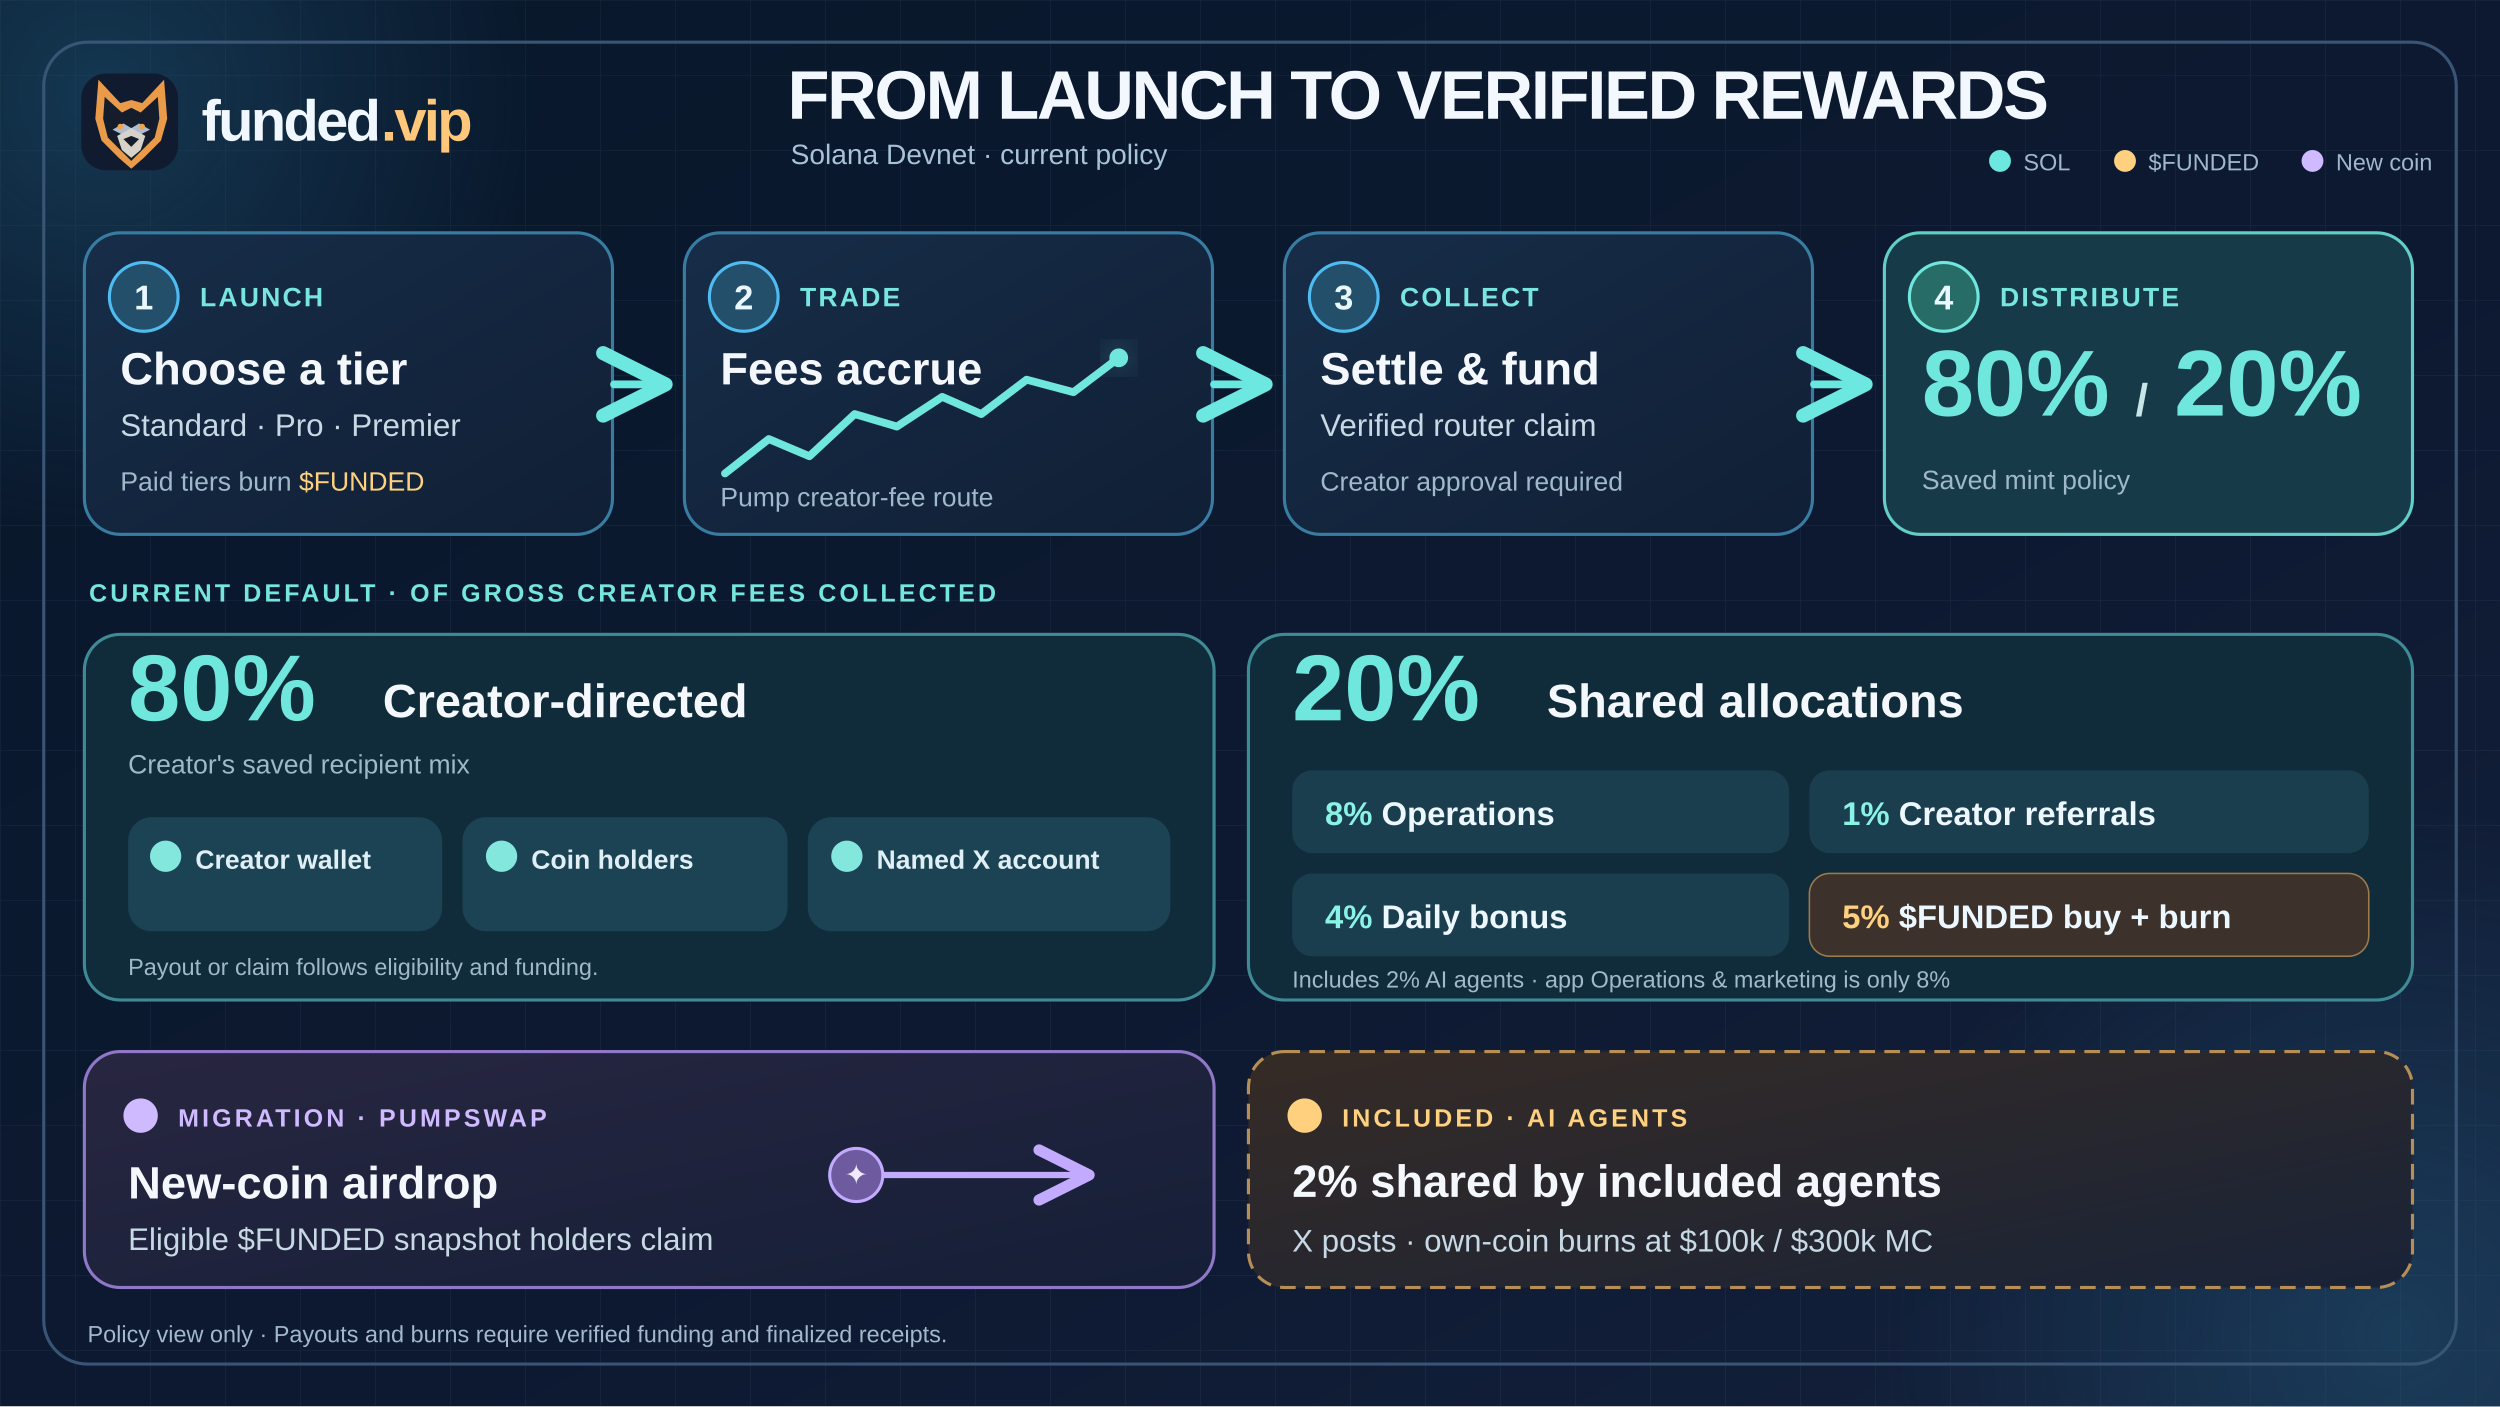
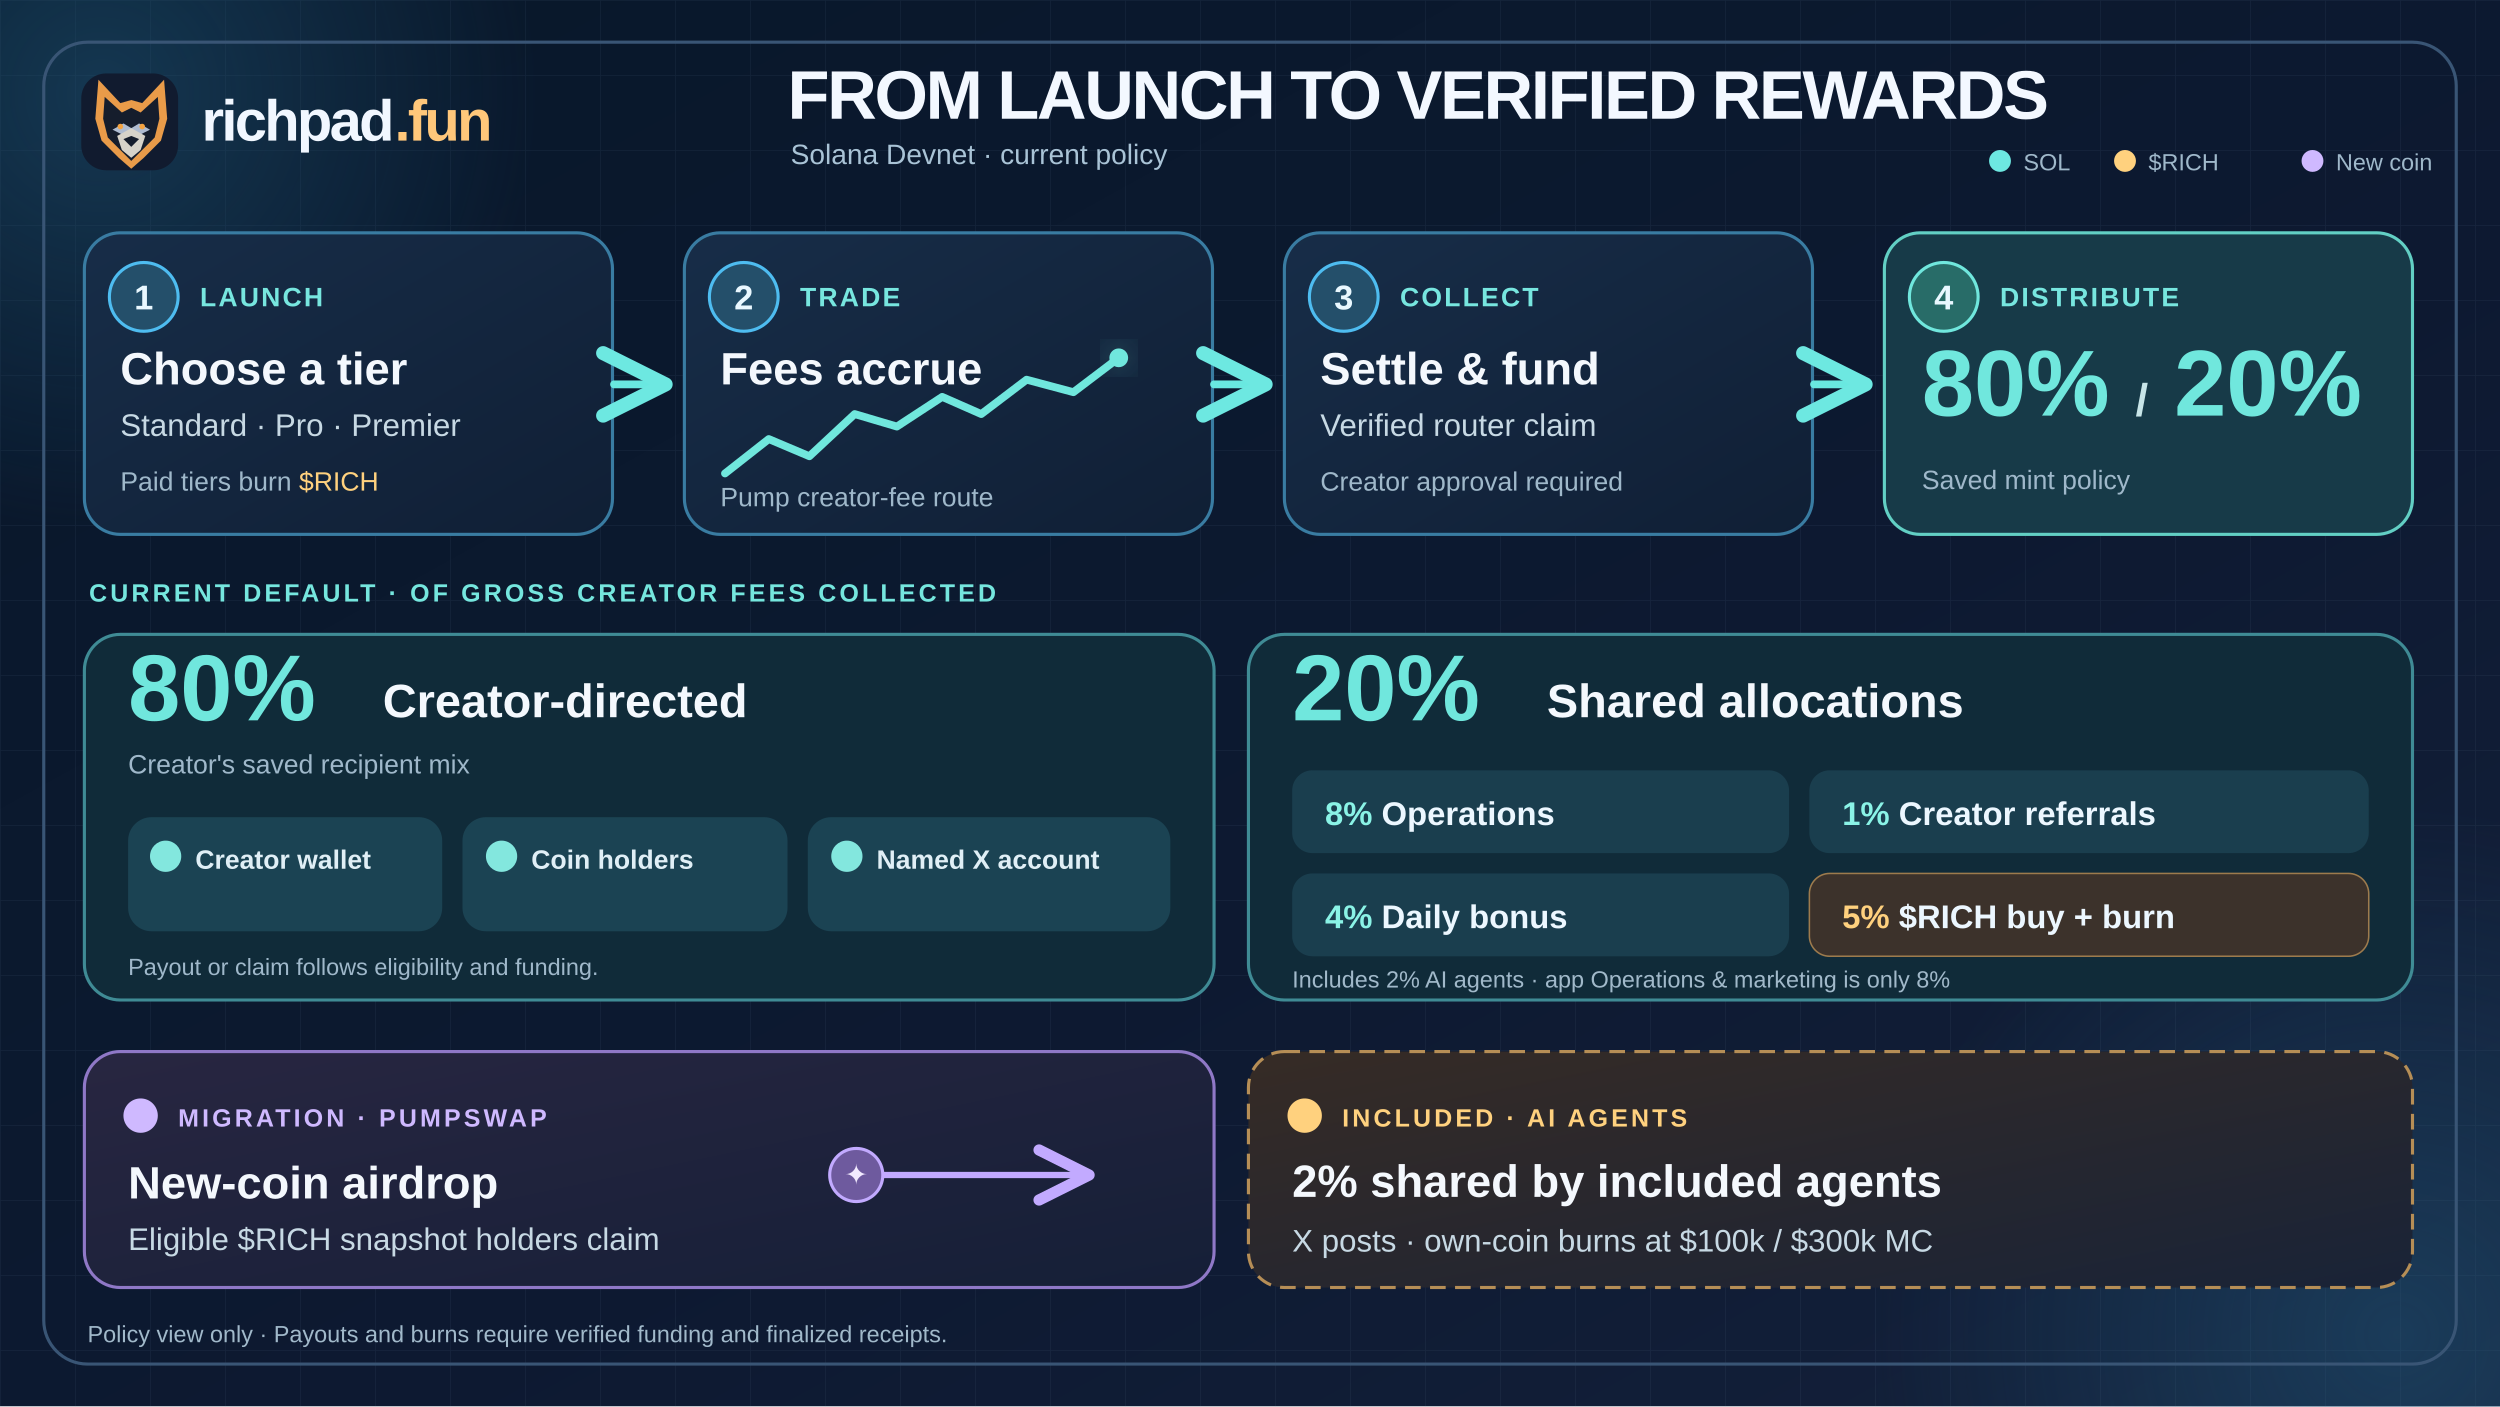
<svg xmlns="http://www.w3.org/2000/svg" width="1600" height="900" viewBox="0 0 1600 900" role="img" aria-labelledby="title description">
  <defs>
    <linearGradient id="bg" x1="0" y1="0" x2="1" y2="1">
      <stop stop-color="#08182a" />
      <stop offset=".58" stop-color="#0d1931" />
      <stop offset="1" stop-color="#14213b" />
    </linearGradient>
    <radialGradient id="orb">
      <stop stop-color="#235d80" stop-opacity=".45" />
      <stop offset="1" stop-color="#235d80" stop-opacity="0" />
    </radialGradient>
    <linearGradient id="card" x1="0" y1="0" x2="1" y2="1">
      <stop stop-color="#172d48" />
      <stop offset="1" stop-color="#101f35" />
    </linearGradient>
    <linearGradient id="goldCard" x1="0" y1="0" x2="1" y2="1">
      <stop stop-color="#362b25" />
      <stop offset="1" stop-color="#192337" />
    </linearGradient>
    <linearGradient id="violetCard" x1="0" y1="0" x2="1" y2="1">
      <stop stop-color="#282641" />
      <stop offset="1" stop-color="#151f37" />
    </linearGradient>
    <pattern id="grid" width="48" height="48" patternUnits="userSpaceOnUse">
      <path d="M48 0H0V48" fill="none" stroke="#7e9fc0" stroke-opacity=".09" />
    </pattern>
    <filter id="softGlow" x="-50%" y="-50%" width="200%" height="200%">
      <feGaussianBlur stdDeviation="13" result="b" />
      <feMerge>
        <feMergeNode in="b" />
        <feMergeNode in="SourceGraphic" />
      </feMerge>
    </filter>
    <marker id="arrow" viewBox="0 0 10 10" refX="9" refY="5" markerWidth="10" markerHeight="10" orient="auto">
      <path d="M1 1 9 5 1 9" fill="none" stroke="#6de8e1" stroke-width="1.8" stroke-linecap="round" stroke-linejoin="round" />
    </marker>
    <marker id="purpleArrow" viewBox="0 0 10 10" refX="9" refY="5" markerWidth="10" markerHeight="10" orient="auto">
      <path d="M1 1 9 5 1 9" fill="none" stroke="#c2aaff" stroke-width="1.8" stroke-linecap="round" stroke-linejoin="round" />
    </marker>
  </defs>
  <style>
    text{font-family:Arial,Helvetica,sans-serif}.brand{font-size:37px;font-weight:900;letter-spacing:-1.7px;fill:#f1f7ff}.heading{font-size:44px;font-weight:900;letter-spacing:-1.5px;fill:#f3f8ff}.sub{font-size:18px;fill:#a9c3d6}.over{font-size:16px;font-weight:900;letter-spacing:2px;fill:#75e6de}.step{font-size:17px;font-weight:900;letter-spacing:1.4px;fill:#77e6df}.cardTitle{font-size:29px;font-weight:900;fill:#f4f8fd}.body{font-size:20px;fill:#c7d9e4}.small{font-size:17px;fill:#9fb8ca}.tiny{font-size:15px;fill:#9fb8ca}.big{font-size:60px;font-weight:900;fill:#70e7dd}.sectionTitle{font-size:30px;font-weight:900;fill:#f4f8fd}.chip{font-size:21px;font-weight:800;fill:#ecf7ff}.chipSmall{font-size:17px;font-weight:700;fill:#e0eff6}.gold{fill:#ffd17e}.violet{fill:#cfb9ff}.footer{font-size:15px;fill:#a1b9ca}.line{fill:none;stroke:#69e8e0;stroke-width:5;stroke-linecap:round;stroke-linejoin:round;marker-end:url(#arrow)}.branch{fill:none;stroke:#69e8e0;stroke-width:4;stroke-linecap:round;stroke-linejoin:round;marker-end:url(#arrow)}
  </style>
  <rect width="1600" height="900" fill="url(#bg)" />
  <rect width="1600" height="900" fill="url(#grid)" />
  <circle cx="65" cy="60" r="280" fill="url(#orb)" />
  <circle cx="1535" cy="855" r="340" fill="url(#orb)" />
  <rect x="28" y="27" width="1544" height="846" rx="28" fill="none" stroke="#395575" stroke-width="2" />
  <g transform="translate(52 47)">
    <rect width="62" height="62" rx="16" fill="#111b2f" />
    <path d="M9 29 11 4 25 19 32 17 39 19 53 4 55 29 51 43 40 54 32 61 24 54 13 43Z" fill="#e99b49" />
    <path d="M14 29 15 15 26 25 32 22 38 25 49 15 50 29 47 41 38 50 32 56 26 50 17 41Z" fill="#151d2c" />
    <path d="M20 36 27 32 32 35 37 32 44 36 38 39 32 38 26 39Z" fill="#aebbd0" />
    <path d="M23 40 32 35 41 40 38 49 32 54 26 49Z" fill="#d7d3c9" />
    <path d="M27 42 32 40 37 42 32 47Z" fill="#151d2c" />
    <circle cx="25" cy="34" r="1.8" fill="#f4a340" />
    <circle cx="39" cy="34" r="1.8" fill="#f4a340" />
  </g>
-   <text x="129" y="90" class="brand">funded<tspan fill="#ffc77a">.vip</tspan>
+   <text x="129" y="90" class="brand">richpad<tspan fill="#ffc77a">.fun</tspan>
  </text>
  <text x="504" y="76" class="heading">FROM LAUNCH TO VERIFIED REWARDS</text>
  <text x="506" y="105" class="sub">Solana Devnet · current policy</text>
  <circle cx="1280" cy="103" r="7" fill="#6de8e1" />
  <text x="1295" y="109" class="tiny">SOL</text>
  <circle cx="1360" cy="103" r="7" fill="#ffd17e" />
-   <text x="1375" y="109" class="tiny">$FUNDED</text>
+   <text x="1375" y="109" class="tiny">$RICH</text>
  <circle cx="1480" cy="103" r="7" fill="#cfb9ff" />
  <text x="1495" y="109" class="tiny">New coin</text>
  <rect x="54" y="149" width="338" height="193" rx="23" fill="url(#card)" stroke="#397ca2" stroke-width="2" />
  <circle cx="92" cy="190" r="22" fill="#244f6a" stroke="#4ebcf0" stroke-width="2" />
  <text x="92" y="198" text-anchor="middle" font-size="22" font-weight="900" fill="#e9f8ff">1</text>
  <text x="128" y="196" class="step">LAUNCH</text>
  <text x="77" y="246" class="cardTitle">Choose a tier</text>
  <text x="77" y="279" class="body">Standard · Pro · Premier</text>
-   <text x="77" y="314" class="small">Paid tiers burn <tspan class="gold">$FUNDED</tspan>
+   <text x="77" y="314" class="small">Paid tiers burn <tspan class="gold">$RICH</tspan>
  </text>
  <rect x="438" y="149" width="338" height="193" rx="23" fill="url(#card)" stroke="#397ca2" stroke-width="2" />
  <circle cx="476" cy="190" r="22" fill="#244f6a" stroke="#4ebcf0" stroke-width="2" />
  <text x="476" y="198" text-anchor="middle" font-size="22" font-weight="900" fill="#e9f8ff">2</text>
  <text x="512" y="196" class="step">TRADE</text>
  <text x="461" y="246" class="cardTitle">Fees accrue</text>
  <path d="M464 303 492 281 518 292 547 265 574 273 603 254 628 265 657 243 687 251 716 229" fill="none" stroke="#70e7dd" stroke-width="5" stroke-linecap="round" stroke-linejoin="round" />
  <circle cx="716" cy="229" r="6" fill="#70e7dd" filter="url(#softGlow)" />
  <text x="461" y="324" class="small">Pump creator-fee route</text>
  <rect x="822" y="149" width="338" height="193" rx="23" fill="url(#card)" stroke="#397ca2" stroke-width="2" />
  <circle cx="860" cy="190" r="22" fill="#244f6a" stroke="#4ebcf0" stroke-width="2" />
  <text x="860" y="198" text-anchor="middle" font-size="22" font-weight="900" fill="#e9f8ff">3</text>
  <text x="896" y="196" class="step">COLLECT</text>
  <text x="845" y="246" class="cardTitle">Settle &amp; fund</text>
  <text x="845" y="279" class="body">Verified router claim</text>
  <text x="845" y="314" class="small">Creator approval required</text>
  <rect x="1206" y="149" width="338" height="193" rx="23" fill="#173a48" stroke="#62cfc4" stroke-width="2" />
  <circle cx="1244" cy="190" r="22" fill="#286c68" stroke="#70e7dd" stroke-width="2" />
  <text x="1244" y="198" text-anchor="middle" font-size="22" font-weight="900" fill="#e9f8ff">4</text>
  <text x="1280" y="196" class="step">DISTRIBUTE</text>
  <text x="1230" y="266" class="big">80% <tspan font-size="29" fill="#c8e5e8">/</tspan> 20%</text>
  <text x="1230" y="313" class="small">Saved mint policy</text>
  <path class="line" d="M393 246 H426" />
  <path class="line" d="M777 246 H810" />
  <path class="line" d="M1161 246 H1194" />
  <text x="57" y="385" class="over">CURRENT DEFAULT · OF GROSS CREATOR FEES COLLECTED</text>
  <rect x="54" y="406" width="723" height="234" rx="23" fill="#102b39" stroke="#3f8b95" stroke-width="2" />
  <text x="82" y="461" class="big">80%</text>
  <text x="245" y="459" class="sectionTitle">Creator-directed</text>
  <text x="82" y="495" class="small">Creator's saved recipient mix</text>
  <rect x="82" y="523" width="201" height="73" rx="15" fill="#1b4353" />
  <circle cx="106" cy="548" r="10" fill="#83e7de" />
  <text x="125" y="556" class="chipSmall">Creator wallet</text>
  <rect x="296" y="523" width="208" height="73" rx="15" fill="#1b4353" />
  <circle cx="321" cy="548" r="10" fill="#83e7de" />
  <text x="340" y="556" class="chipSmall">Coin holders</text>
  <rect x="517" y="523" width="232" height="73" rx="15" fill="#1b4353" />
  <circle cx="542" cy="548" r="10" fill="#83e7de" />
  <text x="561" y="556" class="chipSmall">Named X account</text>
  <text x="82" y="624" class="tiny">Payout or claim follows eligibility and funding.</text>
  <rect x="799" y="406" width="745" height="234" rx="23" fill="#102b39" stroke="#3f8b95" stroke-width="2" />
  <text x="827" y="461" class="big">20%</text>
  <text x="990" y="459" class="sectionTitle">Shared allocations</text>
  <rect x="827" y="493" width="318" height="53" rx="13" fill="#1a3e4e" />
  <text x="848" y="528" class="chip">
    <tspan fill="#8af3e6">8%</tspan> Operations</text>
  <rect x="1158" y="493" width="358" height="53" rx="13" fill="#1a3e4e" />
  <text x="1179" y="528" class="chip">
    <tspan fill="#8af3e6">1%</tspan> Creator referrals</text>
  <rect x="827" y="559" width="318" height="53" rx="13" fill="#1a3e4e" />
  <text x="848" y="594" class="chip">
    <tspan fill="#8af3e6">4%</tspan> Daily bonus</text>
  <rect x="1158" y="559" width="358" height="53" rx="13" fill="#3c322b" stroke="#9d7b4d" />
  <text x="1179" y="594" class="chip">
-     <tspan class="gold">5%</tspan> $FUNDED buy + burn</text>
+     <tspan class="gold">5%</tspan> $RICH buy + burn</text>
  <text x="827" y="632" class="footer">Includes 2% AI agents · app Operations &amp; marketing is only 8%</text>
  <rect x="54" y="673" width="723" height="151" rx="23" fill="url(#violetCard)" stroke="#8f78c7" stroke-width="2" />
  <circle cx="90" cy="714" r="11" fill="#cfb9ff" />
  <text x="114" y="721" class="over violet">MIGRATION · PUMPSWAP</text>
  <text x="82" y="767" class="cardTitle">New-coin airdrop</text>
-   <text x="82" y="800" class="body">Eligible $FUNDED snapshot holders claim</text>
+   <text x="82" y="800" class="body">Eligible $RICH snapshot holders claim</text>
  <path d="M546 752 H697" fill="none" stroke="#c2aaff" stroke-width="4" stroke-linecap="round" marker-end="url(#purpleArrow)" />
  <circle cx="548" cy="752" r="17" fill="#6e5a9e" stroke="#c2aaff" stroke-width="2" />
  <text x="548" y="758" text-anchor="middle" font-size="18" font-weight="900" fill="#f2eaff">✦</text>
  <rect x="799" y="673" width="745" height="151" rx="23" fill="url(#goldCard)" stroke="#b68e56" stroke-width="2" stroke-dasharray="10 6" />
  <circle cx="835" cy="714" r="11" fill="#ffd17e" />
  <text x="859" y="721" class="over gold">INCLUDED · AI AGENTS</text>
  <text x="827" y="766" class="cardTitle">2% shared by included agents</text>
  <text x="827" y="801" class="body">X posts · own-coin burns at $100k / $300k MC</text>
  <text x="56" y="859" class="footer">Policy view only · Payouts and burns require verified funding and finalized receipts.</text>
</svg>
